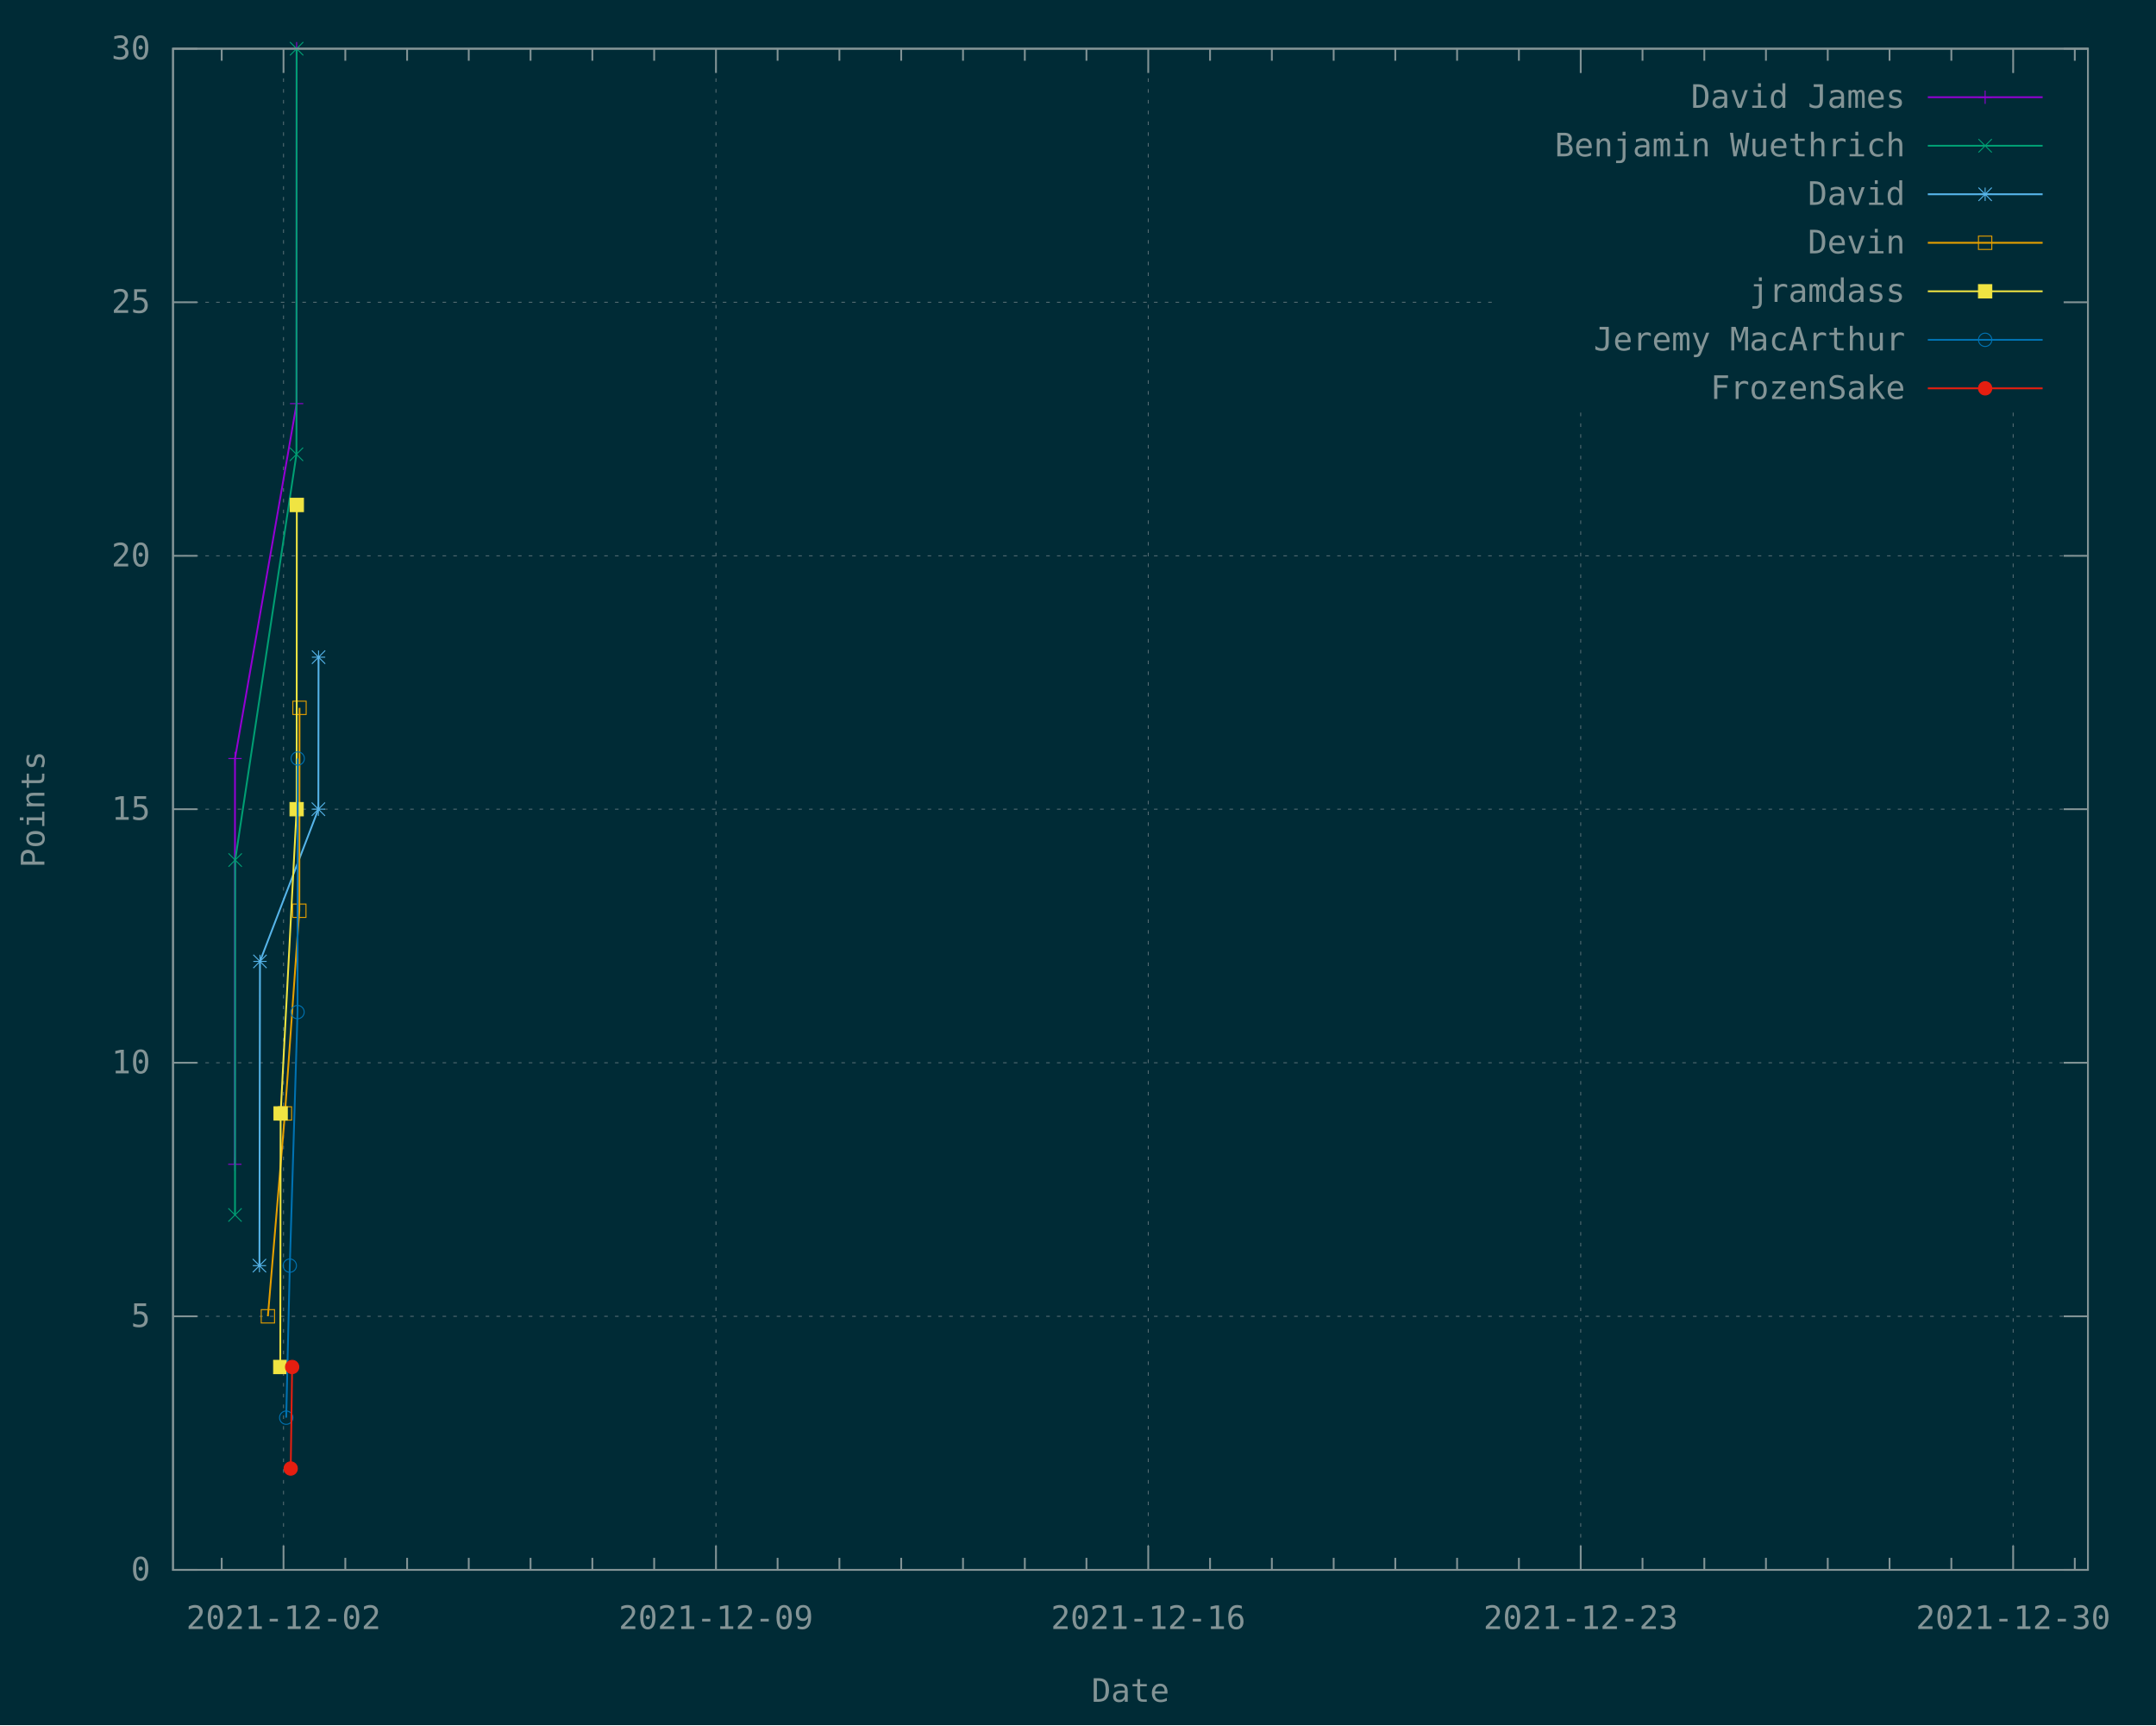
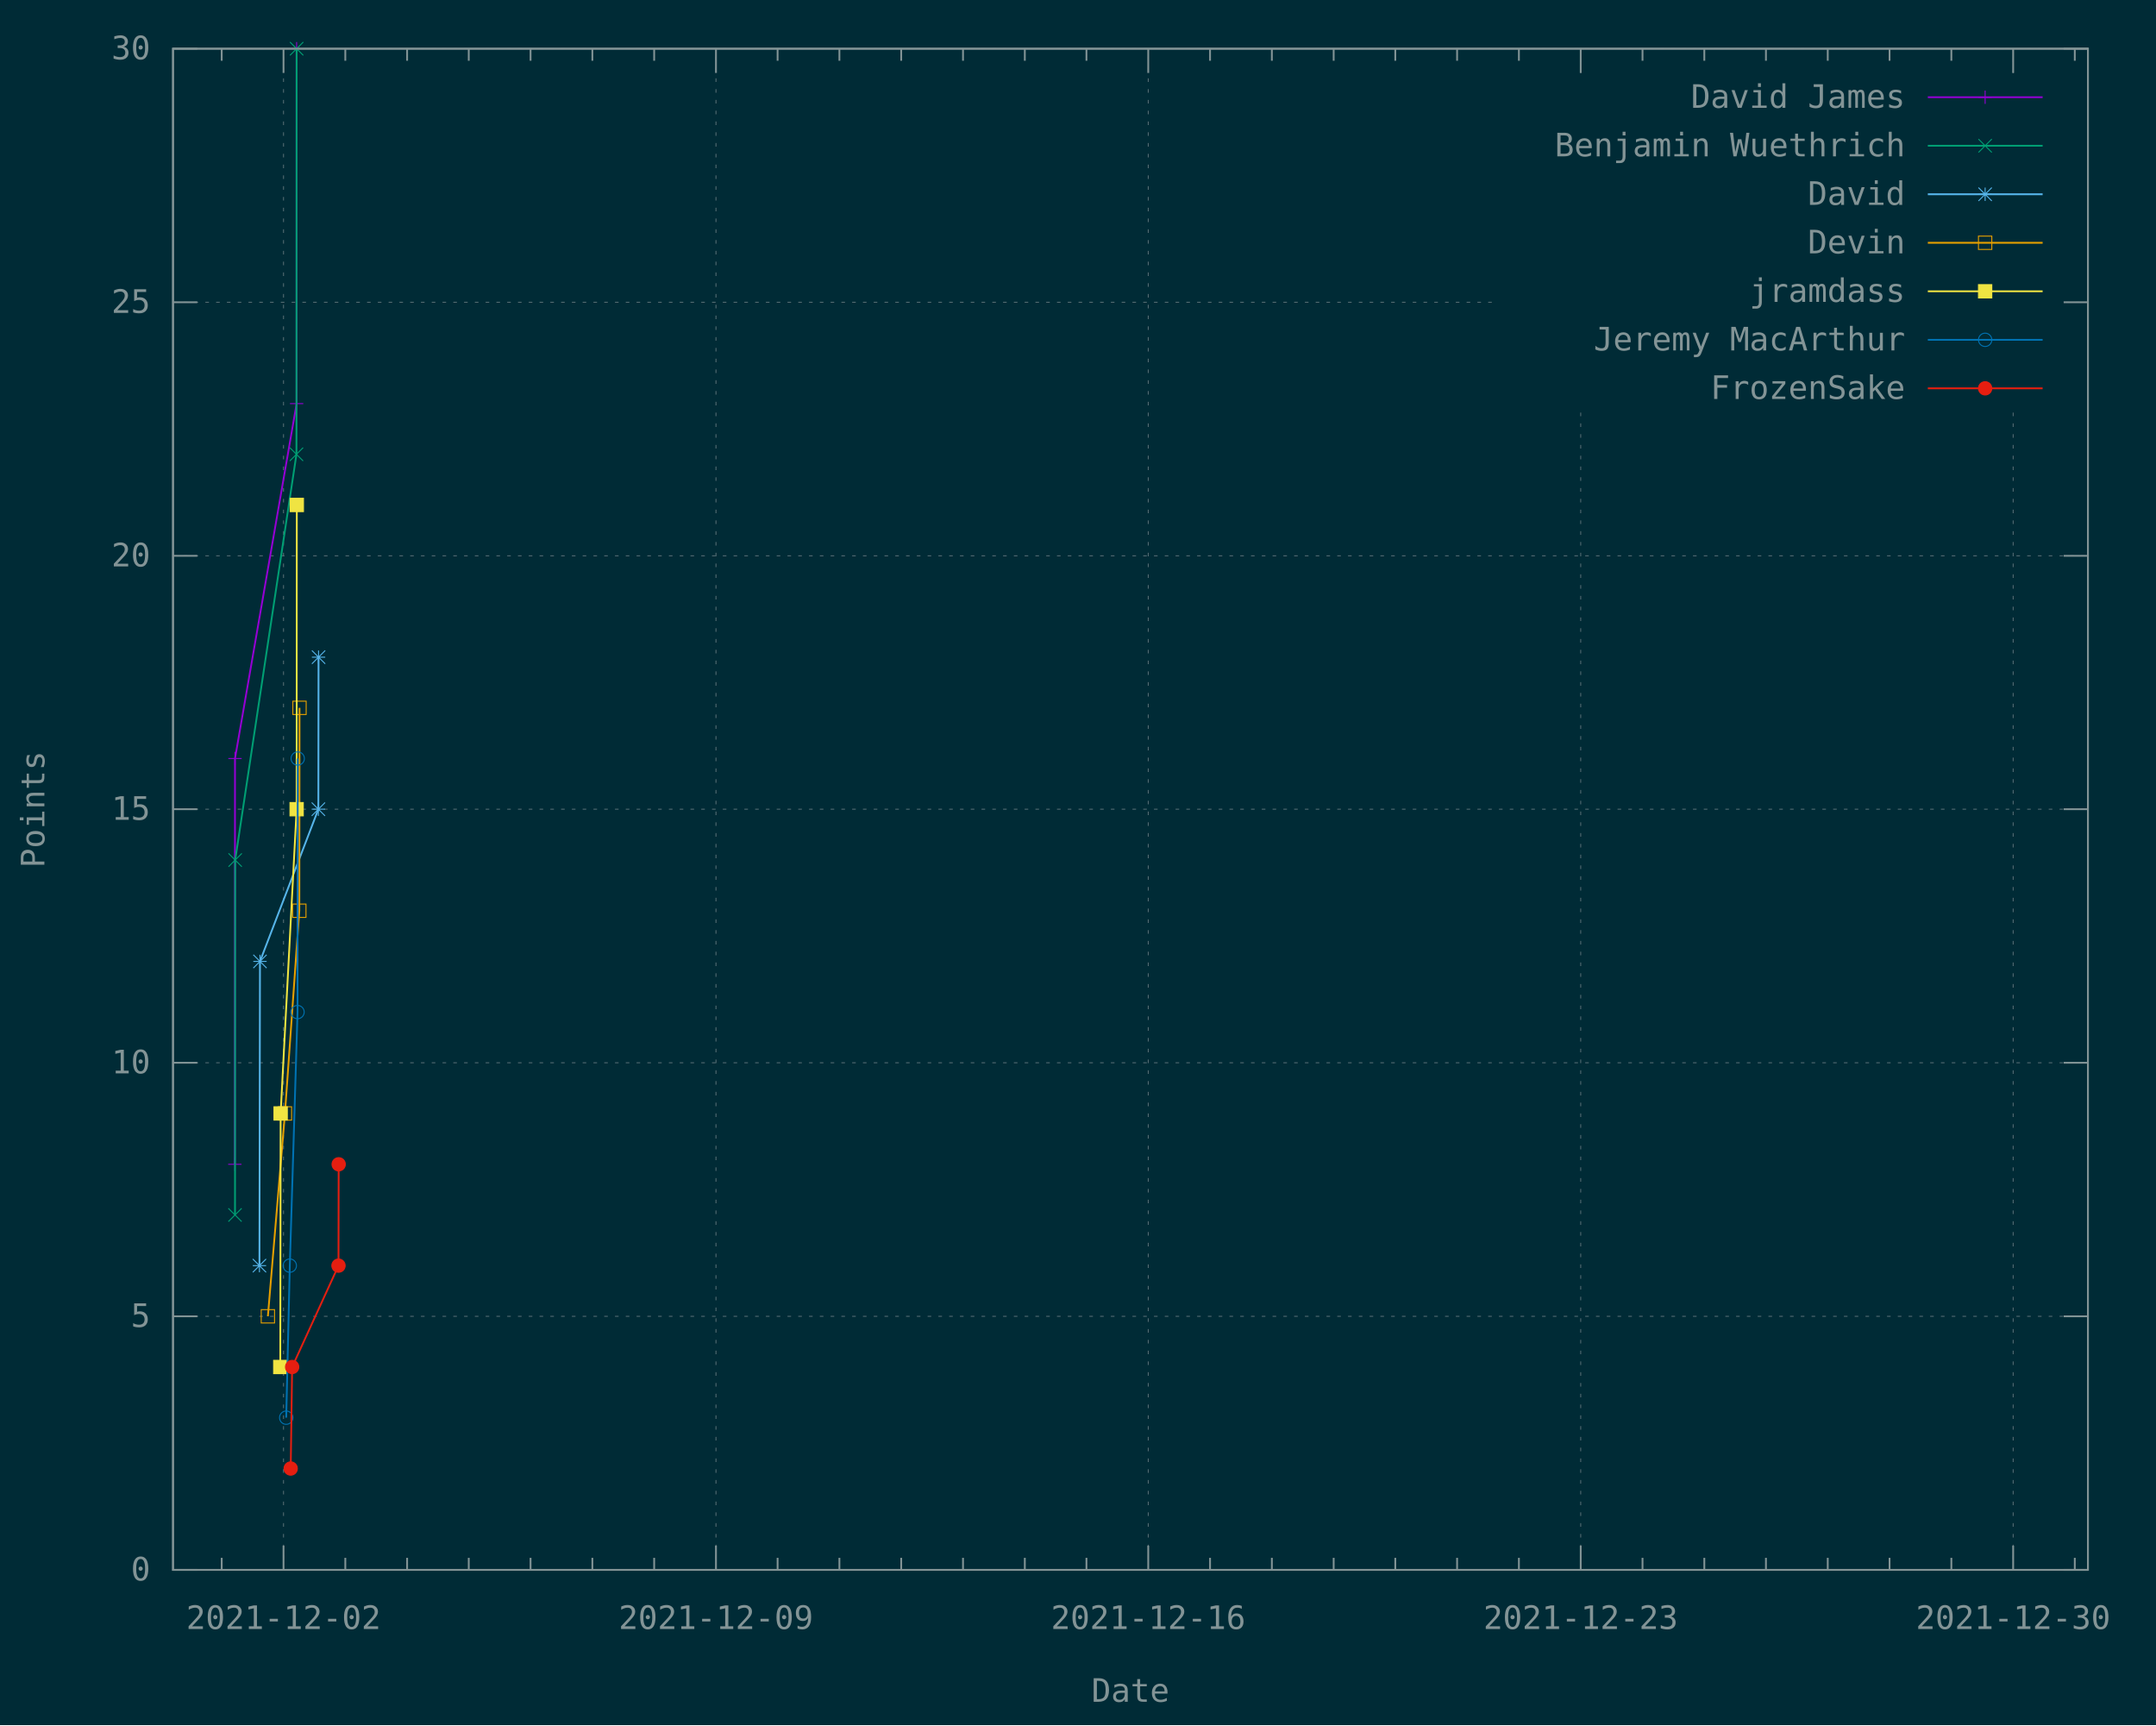
<svg xmlns="http://www.w3.org/2000/svg" xmlns:xlink="http://www.w3.org/1999/xlink" width="1200" height="960" viewBox="0 0 1200 960">
  <g id="gnuplot_canvas">
    <rect x="0" y="0" width="1200" height="960" fill="#002b36" />
    <defs>
      <circle id="gpDot" r="0.5" stroke-width="0.5" stroke="currentColor" />
      <path id="gpPt0" stroke-width="0.148" stroke="currentColor" d="M-1,0 h2 M0,-1 v2" />
      <path id="gpPt1" stroke-width="0.148" stroke="currentColor" d="M-1,-1 L1,1 M1,-1 L-1,1" />
      <path id="gpPt2" stroke-width="0.148" stroke="currentColor" d="M-1,0 L1,0 M0,-1 L0,1 M-1,-1 L1,1 M-1,1 L1,-1" />
      <rect id="gpPt3" stroke-width="0.148" stroke="currentColor" x="-1" y="-1" width="2" height="2" />
      <rect id="gpPt4" stroke-width="0.148" stroke="currentColor" fill="currentColor" x="-1" y="-1" width="2" height="2" />
      <circle id="gpPt5" stroke-width="0.148" stroke="currentColor" cx="0" cy="0" r="1" />
      <use xlink:href="#gpPt5" id="gpPt6" fill="currentColor" stroke="none" />
      <path id="gpPt7" stroke-width="0.148" stroke="currentColor" d="M0,-1.33 L-1.33,0.67 L1.33,0.67 z" />
      <use xlink:href="#gpPt7" id="gpPt8" fill="currentColor" stroke="none" />
      <use xlink:href="#gpPt7" id="gpPt9" stroke="currentColor" transform="rotate(180)" />
      <use xlink:href="#gpPt9" id="gpPt10" fill="currentColor" stroke="none" />
      <use xlink:href="#gpPt3" id="gpPt11" stroke="currentColor" transform="rotate(45)" />
      <use xlink:href="#gpPt11" id="gpPt12" fill="currentColor" stroke="none" />
      <path id="gpPt13" stroke-width="0.148" stroke="currentColor" d="M0,1.330 L1.265,0.411 L0.782,-1.067 L-0.782,-1.076 L-1.265,0.411 z" />
      <use xlink:href="#gpPt13" id="gpPt14" fill="currentColor" stroke="none" />
      <filter id="textbox" filterUnits="objectBoundingBox" x="0" y="0" height="1" width="1">
        <feFlood flood-color="#002B36" flood-opacity="1" result="bgnd" />
        <feComposite in="SourceGraphic" in2="bgnd" operator="atop" />
      </filter>
      <filter id="greybox" filterUnits="objectBoundingBox" x="0" y="0" height="1" width="1">
        <feFlood flood-color="lightgrey" flood-opacity="1" result="grey" />
        <feComposite in="SourceGraphic" in2="grey" operator="atop" />
      </filter>
    </defs>
    <g fill="none" color="#002B36" stroke="currentColor" stroke-width="1.00" stroke-linecap="butt" stroke-linejoin="miter">
</g>
    <g fill="none" color="black" stroke="currentColor" stroke-width="1.00" stroke-linecap="butt" stroke-linejoin="miter">
</g>
    <g fill="none" color="black" stroke="rgb(131, 148, 150)" stroke-width="0.50" stroke-linecap="butt" stroke-linejoin="miter">
</g>
    <g fill="none" color="gray" stroke="currentColor" stroke-width="0.50" stroke-linecap="butt" stroke-linejoin="miter">
      <path stroke="rgb( 88, 110, 117)" stroke-dasharray="2,4" class="gridline" d="M96.3,873.6 L1162.1,873.6  " />
    </g>
    <g fill="none" color="gray" stroke="rgb( 88, 110, 117)" stroke-width="1.00" stroke-linecap="butt" stroke-linejoin="miter">
</g>
    <g fill="none" color="black" stroke="currentColor" stroke-width="1.00" stroke-linecap="butt" stroke-linejoin="miter">
      <path stroke="rgb(131, 148, 150)" d="M96.3,873.6 L109.8,873.6 M1162.1,873.6 L1148.6,873.6  " />
      <g transform="translate(83.7,879.5)" stroke="none" fill="rgb(131,148,150)" font-family="Inconsolata" font-size="18.00" text-anchor="end">
        <text>
          <tspan font-family="Inconsolata"> 0</tspan>
        </text>
      </g>
    </g>
    <g fill="none" color="black" stroke="currentColor" stroke-width="1.00" stroke-linecap="butt" stroke-linejoin="miter">
</g>
    <g fill="none" color="black" stroke="rgb(131, 148, 150)" stroke-width="0.50" stroke-linecap="butt" stroke-linejoin="miter">
</g>
    <g fill="none" color="gray" stroke="currentColor" stroke-width="0.50" stroke-linecap="butt" stroke-linejoin="miter">
      <path stroke="rgb( 88, 110, 117)" stroke-dasharray="2,4" class="gridline" d="M96.3,732.5 L1162.1,732.5  " />
    </g>
    <g fill="none" color="gray" stroke="rgb( 88, 110, 117)" stroke-width="1.00" stroke-linecap="butt" stroke-linejoin="miter">
</g>
    <g fill="none" color="black" stroke="currentColor" stroke-width="1.00" stroke-linecap="butt" stroke-linejoin="miter">
      <path stroke="rgb(131, 148, 150)" d="M96.3,732.5 L109.8,732.5 M1162.1,732.5 L1148.6,732.5  " />
      <g transform="translate(83.7,738.4)" stroke="none" fill="rgb(131,148,150)" font-family="Inconsolata" font-size="18.00" text-anchor="end">
        <text>
          <tspan font-family="Inconsolata"> 5</tspan>
        </text>
      </g>
    </g>
    <g fill="none" color="black" stroke="currentColor" stroke-width="1.00" stroke-linecap="butt" stroke-linejoin="miter">
</g>
    <g fill="none" color="black" stroke="rgb(131, 148, 150)" stroke-width="0.50" stroke-linecap="butt" stroke-linejoin="miter">
</g>
    <g fill="none" color="gray" stroke="currentColor" stroke-width="0.50" stroke-linecap="butt" stroke-linejoin="miter">
      <path stroke="rgb( 88, 110, 117)" stroke-dasharray="2,4" class="gridline" d="M96.3,591.4 L1162.1,591.4  " />
    </g>
    <g fill="none" color="gray" stroke="rgb( 88, 110, 117)" stroke-width="1.00" stroke-linecap="butt" stroke-linejoin="miter">
</g>
    <g fill="none" color="black" stroke="currentColor" stroke-width="1.00" stroke-linecap="butt" stroke-linejoin="miter">
      <path stroke="rgb(131, 148, 150)" d="M96.3,591.4 L109.8,591.4 M1162.1,591.4 L1148.6,591.4  " />
      <g transform="translate(83.7,597.3)" stroke="none" fill="rgb(131,148,150)" font-family="Inconsolata" font-size="18.00" text-anchor="end">
        <text>
          <tspan font-family="Inconsolata"> 10</tspan>
        </text>
      </g>
    </g>
    <g fill="none" color="black" stroke="currentColor" stroke-width="1.00" stroke-linecap="butt" stroke-linejoin="miter">
</g>
    <g fill="none" color="black" stroke="rgb(131, 148, 150)" stroke-width="0.50" stroke-linecap="butt" stroke-linejoin="miter">
</g>
    <g fill="none" color="gray" stroke="currentColor" stroke-width="0.50" stroke-linecap="butt" stroke-linejoin="miter">
      <path stroke="rgb( 88, 110, 117)" stroke-dasharray="2,4" class="gridline" d="M96.3,450.3 L1162.1,450.3  " />
    </g>
    <g fill="none" color="gray" stroke="rgb( 88, 110, 117)" stroke-width="1.00" stroke-linecap="butt" stroke-linejoin="miter">
</g>
    <g fill="none" color="black" stroke="currentColor" stroke-width="1.00" stroke-linecap="butt" stroke-linejoin="miter">
      <path stroke="rgb(131, 148, 150)" d="M96.3,450.3 L109.8,450.3 M1162.1,450.3 L1148.6,450.3  " />
      <g transform="translate(83.7,456.2)" stroke="none" fill="rgb(131,148,150)" font-family="Inconsolata" font-size="18.00" text-anchor="end">
        <text>
          <tspan font-family="Inconsolata"> 15</tspan>
        </text>
      </g>
    </g>
    <g fill="none" color="black" stroke="currentColor" stroke-width="1.00" stroke-linecap="butt" stroke-linejoin="miter">
</g>
    <g fill="none" color="black" stroke="rgb(131, 148, 150)" stroke-width="0.50" stroke-linecap="butt" stroke-linejoin="miter">
</g>
    <g fill="none" color="gray" stroke="currentColor" stroke-width="0.50" stroke-linecap="butt" stroke-linejoin="miter">
      <path stroke="rgb( 88, 110, 117)" stroke-dasharray="2,4" class="gridline" d="M96.3,309.3 L1162.1,309.3  " />
    </g>
    <g fill="none" color="gray" stroke="rgb( 88, 110, 117)" stroke-width="1.00" stroke-linecap="butt" stroke-linejoin="miter">
</g>
    <g fill="none" color="black" stroke="currentColor" stroke-width="1.00" stroke-linecap="butt" stroke-linejoin="miter">
      <path stroke="rgb(131, 148, 150)" d="M96.3,309.3 L109.8,309.3 M1162.1,309.3 L1148.6,309.3  " />
      <g transform="translate(83.7,315.2)" stroke="none" fill="rgb(131,148,150)" font-family="Inconsolata" font-size="18.00" text-anchor="end">
        <text>
          <tspan font-family="Inconsolata"> 20</tspan>
        </text>
      </g>
    </g>
    <g fill="none" color="black" stroke="currentColor" stroke-width="1.00" stroke-linecap="butt" stroke-linejoin="miter">
</g>
    <g fill="none" color="black" stroke="rgb(131, 148, 150)" stroke-width="0.50" stroke-linecap="butt" stroke-linejoin="miter">
</g>
    <g fill="none" color="gray" stroke="currentColor" stroke-width="0.50" stroke-linecap="butt" stroke-linejoin="miter">
      <path stroke="rgb( 88, 110, 117)" stroke-dasharray="2,4" class="gridline" d="M96.3,168.2 L833.6,168.2 M1149.5,168.2 L1162.1,168.2  " />
    </g>
    <g fill="none" color="gray" stroke="rgb( 88, 110, 117)" stroke-width="1.00" stroke-linecap="butt" stroke-linejoin="miter">
</g>
    <g fill="none" color="black" stroke="currentColor" stroke-width="1.00" stroke-linecap="butt" stroke-linejoin="miter">
      <path stroke="rgb(131, 148, 150)" d="M96.3,168.2 L109.8,168.2 M1162.1,168.2 L1148.6,168.2  " />
      <g transform="translate(83.7,174.1)" stroke="none" fill="rgb(131,148,150)" font-family="Inconsolata" font-size="18.00" text-anchor="end">
        <text>
          <tspan font-family="Inconsolata"> 25</tspan>
        </text>
      </g>
    </g>
    <g fill="none" color="black" stroke="currentColor" stroke-width="1.00" stroke-linecap="butt" stroke-linejoin="miter">
</g>
    <g fill="none" color="black" stroke="rgb(131, 148, 150)" stroke-width="0.50" stroke-linecap="butt" stroke-linejoin="miter">
</g>
    <g fill="none" color="gray" stroke="currentColor" stroke-width="0.50" stroke-linecap="butt" stroke-linejoin="miter">
      <path stroke="rgb( 88, 110, 117)" stroke-dasharray="2,4" class="gridline" d="M96.3,27.1 L1162.1,27.1  " />
    </g>
    <g fill="none" color="gray" stroke="rgb( 88, 110, 117)" stroke-width="1.00" stroke-linecap="butt" stroke-linejoin="miter">
</g>
    <g fill="none" color="black" stroke="currentColor" stroke-width="1.00" stroke-linecap="butt" stroke-linejoin="miter">
      <path stroke="rgb(131, 148, 150)" d="M96.3,27.1 L109.8,27.1 M1162.1,27.1 L1148.6,27.1  " />
      <g transform="translate(83.7,33.0)" stroke="none" fill="rgb(131,148,150)" font-family="Inconsolata" font-size="18.00" text-anchor="end">
        <text>
          <tspan font-family="Inconsolata"> 30</tspan>
        </text>
      </g>
    </g>
    <g fill="none" color="black" stroke="currentColor" stroke-width="1.00" stroke-linecap="butt" stroke-linejoin="miter">
      <path stroke="rgb(131, 148, 150)" d="M123.4,873.6 L123.4,866.9 M123.4,27.1 L123.4,33.8  " />
    </g>
    <g fill="none" color="black" stroke="rgb(131, 148, 150)" stroke-width="0.50" stroke-linecap="butt" stroke-linejoin="miter">
</g>
    <g fill="none" color="gray" stroke="currentColor" stroke-width="0.50" stroke-linecap="butt" stroke-linejoin="miter">
      <path stroke="rgb( 88, 110, 117)" stroke-dasharray="2,4" class="gridline" d="M157.8,873.6 L157.8,27.1  " />
    </g>
    <g fill="none" color="gray" stroke="rgb( 88, 110, 117)" stroke-width="1.00" stroke-linecap="butt" stroke-linejoin="miter">
</g>
    <g fill="none" color="black" stroke="currentColor" stroke-width="1.00" stroke-linecap="butt" stroke-linejoin="miter">
      <path stroke="rgb(131, 148, 150)" d="M157.8,873.6 L157.8,860.1 M157.8,27.1 L157.8,40.6  " />
      <g transform="translate(157.8,906.5)" stroke="none" fill="rgb(131,148,150)" font-family="Inconsolata" font-size="18.00" text-anchor="middle">
        <text>
          <tspan font-family="Inconsolata">2021-12-02</tspan>
        </text>
      </g>
    </g>
    <g fill="none" color="black" stroke="currentColor" stroke-width="1.00" stroke-linecap="butt" stroke-linejoin="miter">
      <path stroke="rgb(131, 148, 150)" d="M192.2,873.6 L192.2,866.9 M192.2,27.1 L192.2,33.8 M226.6,873.6 L226.6,866.9 M226.6,27.1 L226.6,33.8   M260.9,873.6 L260.9,866.9 M260.9,27.1 L260.9,33.8 M295.3,873.6 L295.3,866.9 M295.3,27.1 L295.3,33.8   M329.7,873.6 L329.7,866.9 M329.7,27.1 L329.7,33.8 M364.1,873.6 L364.1,866.9 M364.1,27.1 L364.1,33.8    " />
    </g>
    <g fill="none" color="black" stroke="rgb(131, 148, 150)" stroke-width="0.50" stroke-linecap="butt" stroke-linejoin="miter">
</g>
    <g fill="none" color="gray" stroke="currentColor" stroke-width="0.50" stroke-linecap="butt" stroke-linejoin="miter">
      <path stroke="rgb( 88, 110, 117)" stroke-dasharray="2,4" class="gridline" d="M398.5,873.6 L398.5,27.1  " />
    </g>
    <g fill="none" color="gray" stroke="rgb( 88, 110, 117)" stroke-width="1.00" stroke-linecap="butt" stroke-linejoin="miter">
</g>
    <g fill="none" color="black" stroke="currentColor" stroke-width="1.00" stroke-linecap="butt" stroke-linejoin="miter">
      <path stroke="rgb(131, 148, 150)" d="M398.5,873.6 L398.5,860.1 M398.5,27.1 L398.5,40.6  " />
      <g transform="translate(398.5,906.5)" stroke="none" fill="rgb(131,148,150)" font-family="Inconsolata" font-size="18.00" text-anchor="middle">
        <text>
          <tspan font-family="Inconsolata">2021-12-09</tspan>
        </text>
      </g>
    </g>
    <g fill="none" color="black" stroke="currentColor" stroke-width="1.00" stroke-linecap="butt" stroke-linejoin="miter">
      <path stroke="rgb(131, 148, 150)" d="M432.8,873.6 L432.8,866.9 M432.8,27.1 L432.8,33.8 M467.2,873.6 L467.2,866.9 M467.2,27.1 L467.2,33.8   M501.6,873.6 L501.6,866.9 M501.6,27.1 L501.6,33.8 M536.0,873.6 L536.0,866.9 M536.0,27.1 L536.0,33.8   M570.4,873.6 L570.4,866.9 M570.4,27.1 L570.4,33.8 M604.7,873.6 L604.7,866.9 M604.7,27.1 L604.7,33.8    " />
    </g>
    <g fill="none" color="black" stroke="rgb(131, 148, 150)" stroke-width="0.50" stroke-linecap="butt" stroke-linejoin="miter">
</g>
    <g fill="none" color="gray" stroke="currentColor" stroke-width="0.50" stroke-linecap="butt" stroke-linejoin="miter">
      <path stroke="rgb( 88, 110, 117)" stroke-dasharray="2,4" class="gridline" d="M639.1,873.6 L639.1,27.1  " />
    </g>
    <g fill="none" color="gray" stroke="rgb( 88, 110, 117)" stroke-width="1.00" stroke-linecap="butt" stroke-linejoin="miter">
</g>
    <g fill="none" color="black" stroke="currentColor" stroke-width="1.00" stroke-linecap="butt" stroke-linejoin="miter">
      <path stroke="rgb(131, 148, 150)" d="M639.1,873.6 L639.1,860.1 M639.1,27.1 L639.1,40.6  " />
      <g transform="translate(639.1,906.5)" stroke="none" fill="rgb(131,148,150)" font-family="Inconsolata" font-size="18.00" text-anchor="middle">
        <text>
          <tspan font-family="Inconsolata">2021-12-16</tspan>
        </text>
      </g>
    </g>
    <g fill="none" color="black" stroke="currentColor" stroke-width="1.00" stroke-linecap="butt" stroke-linejoin="miter">
      <path stroke="rgb(131, 148, 150)" d="M673.5,873.6 L673.5,866.9 M673.5,27.1 L673.5,33.8 M707.9,873.6 L707.9,866.9 M707.9,27.1 L707.9,33.8   M742.3,873.6 L742.3,866.9 M742.3,27.1 L742.3,33.8 M776.6,873.6 L776.6,866.9 M776.6,27.1 L776.6,33.8   M811.0,873.6 L811.0,866.9 M811.0,27.1 L811.0,33.8 M845.4,873.6 L845.4,866.9 M845.4,27.1 L845.4,33.8    " />
    </g>
    <g fill="none" color="black" stroke="rgb(131, 148, 150)" stroke-width="0.50" stroke-linecap="butt" stroke-linejoin="miter">
</g>
    <g fill="none" color="gray" stroke="currentColor" stroke-width="0.50" stroke-linecap="butt" stroke-linejoin="miter">
      <path stroke="rgb( 88, 110, 117)" stroke-dasharray="2,4" class="gridline" d="M879.8,873.6 L879.8,229.6 M879.8,40.6 L879.8,27.1  " />
    </g>
    <g fill="none" color="gray" stroke="rgb( 88, 110, 117)" stroke-width="1.00" stroke-linecap="butt" stroke-linejoin="miter">
</g>
    <g fill="none" color="black" stroke="currentColor" stroke-width="1.00" stroke-linecap="butt" stroke-linejoin="miter">
      <path stroke="rgb(131, 148, 150)" d="M879.8,873.6 L879.8,860.1 M879.8,27.1 L879.8,40.6  " />
      <g transform="translate(879.8,906.5)" stroke="none" fill="rgb(131,148,150)" font-family="Inconsolata" font-size="18.00" text-anchor="middle">
        <text>
          <tspan font-family="Inconsolata">2021-12-23</tspan>
        </text>
      </g>
    </g>
    <g fill="none" color="black" stroke="currentColor" stroke-width="1.00" stroke-linecap="butt" stroke-linejoin="miter">
      <path stroke="rgb(131, 148, 150)" d="M914.2,873.6 L914.2,866.9 M914.2,27.1 L914.2,33.8 M948.6,873.6 L948.6,866.9 M948.6,27.1 L948.6,33.8   M982.9,873.6 L982.9,866.9 M982.9,27.1 L982.9,33.8 M1017.3,873.6 L1017.3,866.9 M1017.3,27.1 L1017.3,33.8   M1051.7,873.6 L1051.7,866.9 M1051.7,27.1 L1051.7,33.8 M1086.1,873.6 L1086.1,866.9 M1086.1,27.1 L1086.1,33.8    " />
    </g>
    <g fill="none" color="black" stroke="rgb(131, 148, 150)" stroke-width="0.50" stroke-linecap="butt" stroke-linejoin="miter">
</g>
    <g fill="none" color="gray" stroke="currentColor" stroke-width="0.50" stroke-linecap="butt" stroke-linejoin="miter">
      <path stroke="rgb( 88, 110, 117)" stroke-dasharray="2,4" class="gridline" d="M1120.5,873.6 L1120.5,229.6 M1120.5,40.6 L1120.5,27.1  " />
    </g>
    <g fill="none" color="gray" stroke="rgb( 88, 110, 117)" stroke-width="1.00" stroke-linecap="butt" stroke-linejoin="miter">
</g>
    <g fill="none" color="black" stroke="currentColor" stroke-width="1.00" stroke-linecap="butt" stroke-linejoin="miter">
      <path stroke="rgb(131, 148, 150)" d="M1120.5,873.6 L1120.5,860.1 M1120.5,27.1 L1120.5,40.6  " />
      <g transform="translate(1120.5,906.5)" stroke="none" fill="rgb(131,148,150)" font-family="Inconsolata" font-size="18.00" text-anchor="middle">
        <text>
          <tspan font-family="Inconsolata">2021-12-30</tspan>
        </text>
      </g>
    </g>
    <g fill="none" color="black" stroke="currentColor" stroke-width="1.00" stroke-linecap="butt" stroke-linejoin="miter">
      <path stroke="rgb(131, 148, 150)" d="M1154.8,873.6 L1154.8,866.9 M1154.8,27.1 L1154.8,33.8  " />
    </g>
    <g fill="none" color="black" stroke="currentColor" stroke-width="1.00" stroke-linecap="butt" stroke-linejoin="miter">
      <path stroke="rgb(131, 148, 150)" d="M96.3,27.1 L96.3,873.6 L1162.1,873.6 L1162.1,27.1 L96.3,27.1 Z  " />
    </g>
    <g fill="none" color="black" stroke="currentColor" stroke-width="1.00" stroke-linecap="butt" stroke-linejoin="miter">
      <g transform="translate(24.7,450.4) rotate(270)" stroke="none" fill="rgb(131,148,150)" font-family="Inconsolata" font-size="18.00" text-anchor="middle">
        <text>
          <tspan font-family="Inconsolata">Points</tspan>
        </text>
      </g>
    </g>
    <g fill="none" color="black" stroke="currentColor" stroke-width="1.00" stroke-linecap="butt" stroke-linejoin="miter">
      <g transform="translate(629.2,947.0)" stroke="none" fill="rgb(131,148,150)" font-family="Inconsolata" font-size="18.00" text-anchor="middle">
        <text>
          <tspan font-family="Inconsolata">Date</tspan>
        </text>
      </g>
    </g>
    <g fill="none" color="black" stroke="currentColor" stroke-width="1.00" stroke-linecap="butt" stroke-linejoin="miter">
</g>
    <g id="gnuplot_plot_1">
      <g fill="none" color="black" stroke="currentColor" stroke-width="1.00" stroke-linecap="butt" stroke-linejoin="miter">
        <g transform="translate(1060.4,60.0)" stroke="none" fill="rgb(131,148,150)" font-family="Inconsolata" font-size="18.00" text-anchor="end">
          <text>
            <tspan font-family="Inconsolata">David James</tspan>
          </text>
        </g>
      </g>
      <g fill="none" color="black" stroke="currentColor" stroke-width="1.00" stroke-linecap="butt" stroke-linejoin="miter">
        <path stroke="rgb(148,   0, 211)" d="M1073.0,54.1 L1136.9,54.1 M130.7,647.9 L130.8,422.1 L165.1,224.6 L165.1,27.1  " />
        <use xlink:href="#gpPt0" transform="translate(130.7,647.9) scale(3.71)" color="rgb(148,   0, 211)" />
        <use xlink:href="#gpPt0" transform="translate(130.8,422.1) scale(3.71)" color="rgb(148,   0, 211)" />
        <use xlink:href="#gpPt0" transform="translate(165.1,224.6) scale(3.71)" color="rgb(148,   0, 211)" />
        <use xlink:href="#gpPt0" transform="translate(165.1,27.1) scale(3.71)" color="rgb(148,   0, 211)" />
        <use xlink:href="#gpPt0" transform="translate(1104.9,54.1) scale(3.71)" color="rgb(148,   0, 211)" />
      </g>
    </g>
    <g id="gnuplot_plot_2">
      <g fill="none" color="black" stroke="currentColor" stroke-width="1.00" stroke-linecap="butt" stroke-linejoin="miter">
        <g transform="translate(1060.4,87.0)" stroke="none" fill="rgb(131,148,150)" font-family="Inconsolata" font-size="18.00" text-anchor="end">
          <text>
            <tspan font-family="Inconsolata">Benjamin Wuethrich</tspan>
          </text>
        </g>
      </g>
      <g fill="none" color="black" stroke="currentColor" stroke-width="1.00" stroke-linecap="butt" stroke-linejoin="miter">
        <path stroke="rgb(  0, 158, 115)" d="M1073.0,81.1 L1136.9,81.1 M130.8,676.1 L130.9,478.6 L165.0,252.8 L165.1,27.1  " />
        <use xlink:href="#gpPt1" transform="translate(130.8,676.1) scale(3.71)" color="rgb(  0, 158, 115)" />
        <use xlink:href="#gpPt1" transform="translate(130.9,478.6) scale(3.71)" color="rgb(  0, 158, 115)" />
        <use xlink:href="#gpPt1" transform="translate(165.0,252.8) scale(3.71)" color="rgb(  0, 158, 115)" />
        <use xlink:href="#gpPt1" transform="translate(165.1,27.1) scale(3.71)" color="rgb(  0, 158, 115)" />
        <use xlink:href="#gpPt1" transform="translate(1104.9,81.1) scale(3.71)" color="rgb(  0, 158, 115)" />
      </g>
    </g>
    <g id="gnuplot_plot_3">
      <g fill="none" color="black" stroke="currentColor" stroke-width="1.00" stroke-linecap="butt" stroke-linejoin="miter">
        <g transform="translate(1060.4,114.0)" stroke="none" fill="rgb(131,148,150)" font-family="Inconsolata" font-size="18.00" text-anchor="end">
          <text>
            <tspan font-family="Inconsolata">David</tspan>
          </text>
        </g>
      </g>
      <g fill="none" color="black" stroke="currentColor" stroke-width="1.00" stroke-linecap="butt" stroke-linejoin="miter">
        <path stroke="rgb( 86, 180, 233)" d="M1073.0,108.1 L1136.9,108.1 M144.4,704.3 L144.7,535.0 L177.2,450.3 L177.3,365.7  " />
        <use xlink:href="#gpPt2" transform="translate(144.4,704.3) scale(3.71)" color="rgb( 86, 180, 233)" />
        <use xlink:href="#gpPt2" transform="translate(144.7,535.0) scale(3.71)" color="rgb( 86, 180, 233)" />
        <use xlink:href="#gpPt2" transform="translate(177.2,450.3) scale(3.71)" color="rgb( 86, 180, 233)" />
        <use xlink:href="#gpPt2" transform="translate(177.3,365.7) scale(3.71)" color="rgb( 86, 180, 233)" />
        <use xlink:href="#gpPt2" transform="translate(1104.9,108.1) scale(3.71)" color="rgb( 86, 180, 233)" />
      </g>
    </g>
    <g id="gnuplot_plot_4">
      <g fill="none" color="black" stroke="currentColor" stroke-width="1.00" stroke-linecap="butt" stroke-linejoin="miter">
        <g transform="translate(1060.4,141.0)" stroke="none" fill="rgb(131,148,150)" font-family="Inconsolata" font-size="18.00" text-anchor="end">
          <text>
            <tspan font-family="Inconsolata">Devin</tspan>
          </text>
        </g>
      </g>
      <g fill="none" color="black" stroke="currentColor" stroke-width="1.00" stroke-linecap="butt" stroke-linejoin="miter">
        <path stroke="rgb(230, 159,   0)" d="M1073.0,135.1 L1136.9,135.1 M149.1,732.5 L158.6,619.6 L166.6,506.8 L166.7,393.9  " />
        <use xlink:href="#gpPt3" transform="translate(149.1,732.5) scale(3.71)" color="rgb(230, 159,   0)" />
        <use xlink:href="#gpPt3" transform="translate(158.6,619.6) scale(3.71)" color="rgb(230, 159,   0)" />
        <use xlink:href="#gpPt3" transform="translate(166.6,506.8) scale(3.71)" color="rgb(230, 159,   0)" />
        <use xlink:href="#gpPt3" transform="translate(166.7,393.9) scale(3.71)" color="rgb(230, 159,   0)" />
        <use xlink:href="#gpPt3" transform="translate(1104.9,135.1) scale(3.71)" color="rgb(230, 159,   0)" />
      </g>
    </g>
    <g id="gnuplot_plot_5">
      <g fill="none" color="black" stroke="currentColor" stroke-width="1.00" stroke-linecap="butt" stroke-linejoin="miter">
        <g transform="translate(1060.4,168.0)" stroke="none" fill="rgb(131,148,150)" font-family="Inconsolata" font-size="18.00" text-anchor="end">
          <text>
            <tspan font-family="Inconsolata">jramdass</tspan>
          </text>
        </g>
      </g>
      <g fill="none" color="black" stroke="currentColor" stroke-width="1.00" stroke-linecap="butt" stroke-linejoin="miter">
        <path stroke="rgb(240, 228,  66)" d="M1073.0,162.1 L1136.9,162.1 M156.0,760.7 L156.2,619.6 L165.1,450.3 L165.2,281.0  " />
        <use xlink:href="#gpPt4" transform="translate(156.0,760.7) scale(3.71)" color="rgb(240, 228,  66)" />
        <use xlink:href="#gpPt4" transform="translate(156.2,619.6) scale(3.71)" color="rgb(240, 228,  66)" />
        <use xlink:href="#gpPt4" transform="translate(165.1,450.3) scale(3.71)" color="rgb(240, 228,  66)" />
        <use xlink:href="#gpPt4" transform="translate(165.2,281.0) scale(3.71)" color="rgb(240, 228,  66)" />
        <use xlink:href="#gpPt4" transform="translate(1104.9,162.1) scale(3.71)" color="rgb(240, 228,  66)" />
      </g>
    </g>
    <g id="gnuplot_plot_6">
      <g fill="none" color="black" stroke="currentColor" stroke-width="1.00" stroke-linecap="butt" stroke-linejoin="miter">
        <g transform="translate(1060.4,195.0)" stroke="none" fill="rgb(131,148,150)" font-family="Inconsolata" font-size="18.00" text-anchor="end">
          <text>
            <tspan font-family="Inconsolata">Jeremy MacArthur</tspan>
          </text>
        </g>
      </g>
      <g fill="none" color="black" stroke="currentColor" stroke-width="1.00" stroke-linecap="butt" stroke-linejoin="miter">
        <path stroke="rgb(  0, 114, 178)" d="M1073.0,189.1 L1136.9,189.1 M159.3,788.9 L161.3,704.3 L165.6,563.2 L165.7,422.1  " />
        <use xlink:href="#gpPt5" transform="translate(159.3,788.9) scale(3.71)" color="rgb(  0, 114, 178)" />
        <use xlink:href="#gpPt5" transform="translate(161.3,704.3) scale(3.71)" color="rgb(  0, 114, 178)" />
        <use xlink:href="#gpPt5" transform="translate(165.6,563.2) scale(3.71)" color="rgb(  0, 114, 178)" />
        <use xlink:href="#gpPt5" transform="translate(165.7,422.1) scale(3.71)" color="rgb(  0, 114, 178)" />
        <use xlink:href="#gpPt5" transform="translate(1104.9,189.1) scale(3.71)" color="rgb(  0, 114, 178)" />
      </g>
    </g>
    <g id="gnuplot_plot_7">
      <g fill="none" color="black" stroke="currentColor" stroke-width="1.00" stroke-linecap="butt" stroke-linejoin="miter">
        <g transform="translate(1060.4,222.0)" stroke="none" fill="rgb(131,148,150)" font-family="Inconsolata" font-size="18.00" text-anchor="end">
          <text>
            <tspan font-family="Inconsolata">FrozenSake</tspan>
          </text>
        </g>
      </g>
      <g fill="none" color="black" stroke="currentColor" stroke-width="1.00" stroke-linecap="butt" stroke-linejoin="miter">
-         <path stroke="rgb(229,  30,  16)" d="M1073.0,216.1 L1136.9,216.1 M161.8,817.2 L162.6,760.7  " />
+         <path stroke="rgb(229,  30,  16)" d="M1073.0,216.1 L1136.9,216.1 M161.8,817.2 L162.6,760.7 L188.4,704.3 L188.5,647.9  " />
        <use xlink:href="#gpPt6" transform="translate(161.8,817.2) scale(3.71)" color="rgb(229,  30,  16)" />
        <use xlink:href="#gpPt6" transform="translate(162.6,760.7) scale(3.71)" color="rgb(229,  30,  16)" />
+         <use xlink:href="#gpPt6" transform="translate(188.4,704.3) scale(3.71)" color="rgb(229,  30,  16)" />
+         <use xlink:href="#gpPt6" transform="translate(188.5,647.9) scale(3.71)" color="rgb(229,  30,  16)" />
        <use xlink:href="#gpPt6" transform="translate(1104.9,216.1) scale(3.71)" color="rgb(229,  30,  16)" />
      </g>
    </g>
    <g fill="none" color="#002B36" stroke="rgb(229,  30,  16)" stroke-width="2.00" stroke-linecap="butt" stroke-linejoin="miter">
</g>
    <g fill="none" color="black" stroke="currentColor" stroke-width="2.00" stroke-linecap="butt" stroke-linejoin="miter">
</g>
    <g fill="none" color="black" stroke="black" stroke-width="1.00" stroke-linecap="butt" stroke-linejoin="miter">
</g>
    <g fill="none" color="black" stroke="currentColor" stroke-width="1.00" stroke-linecap="butt" stroke-linejoin="miter">
      <path stroke="rgb(131, 148, 150)" d="M96.3,27.1 L96.3,873.6 L1162.1,873.6 L1162.1,27.1 L96.3,27.1 Z  " />
    </g>
    <g fill="none" color="black" stroke="currentColor" stroke-width="1.00" stroke-linecap="butt" stroke-linejoin="miter">
</g>
  </g>
</svg>
